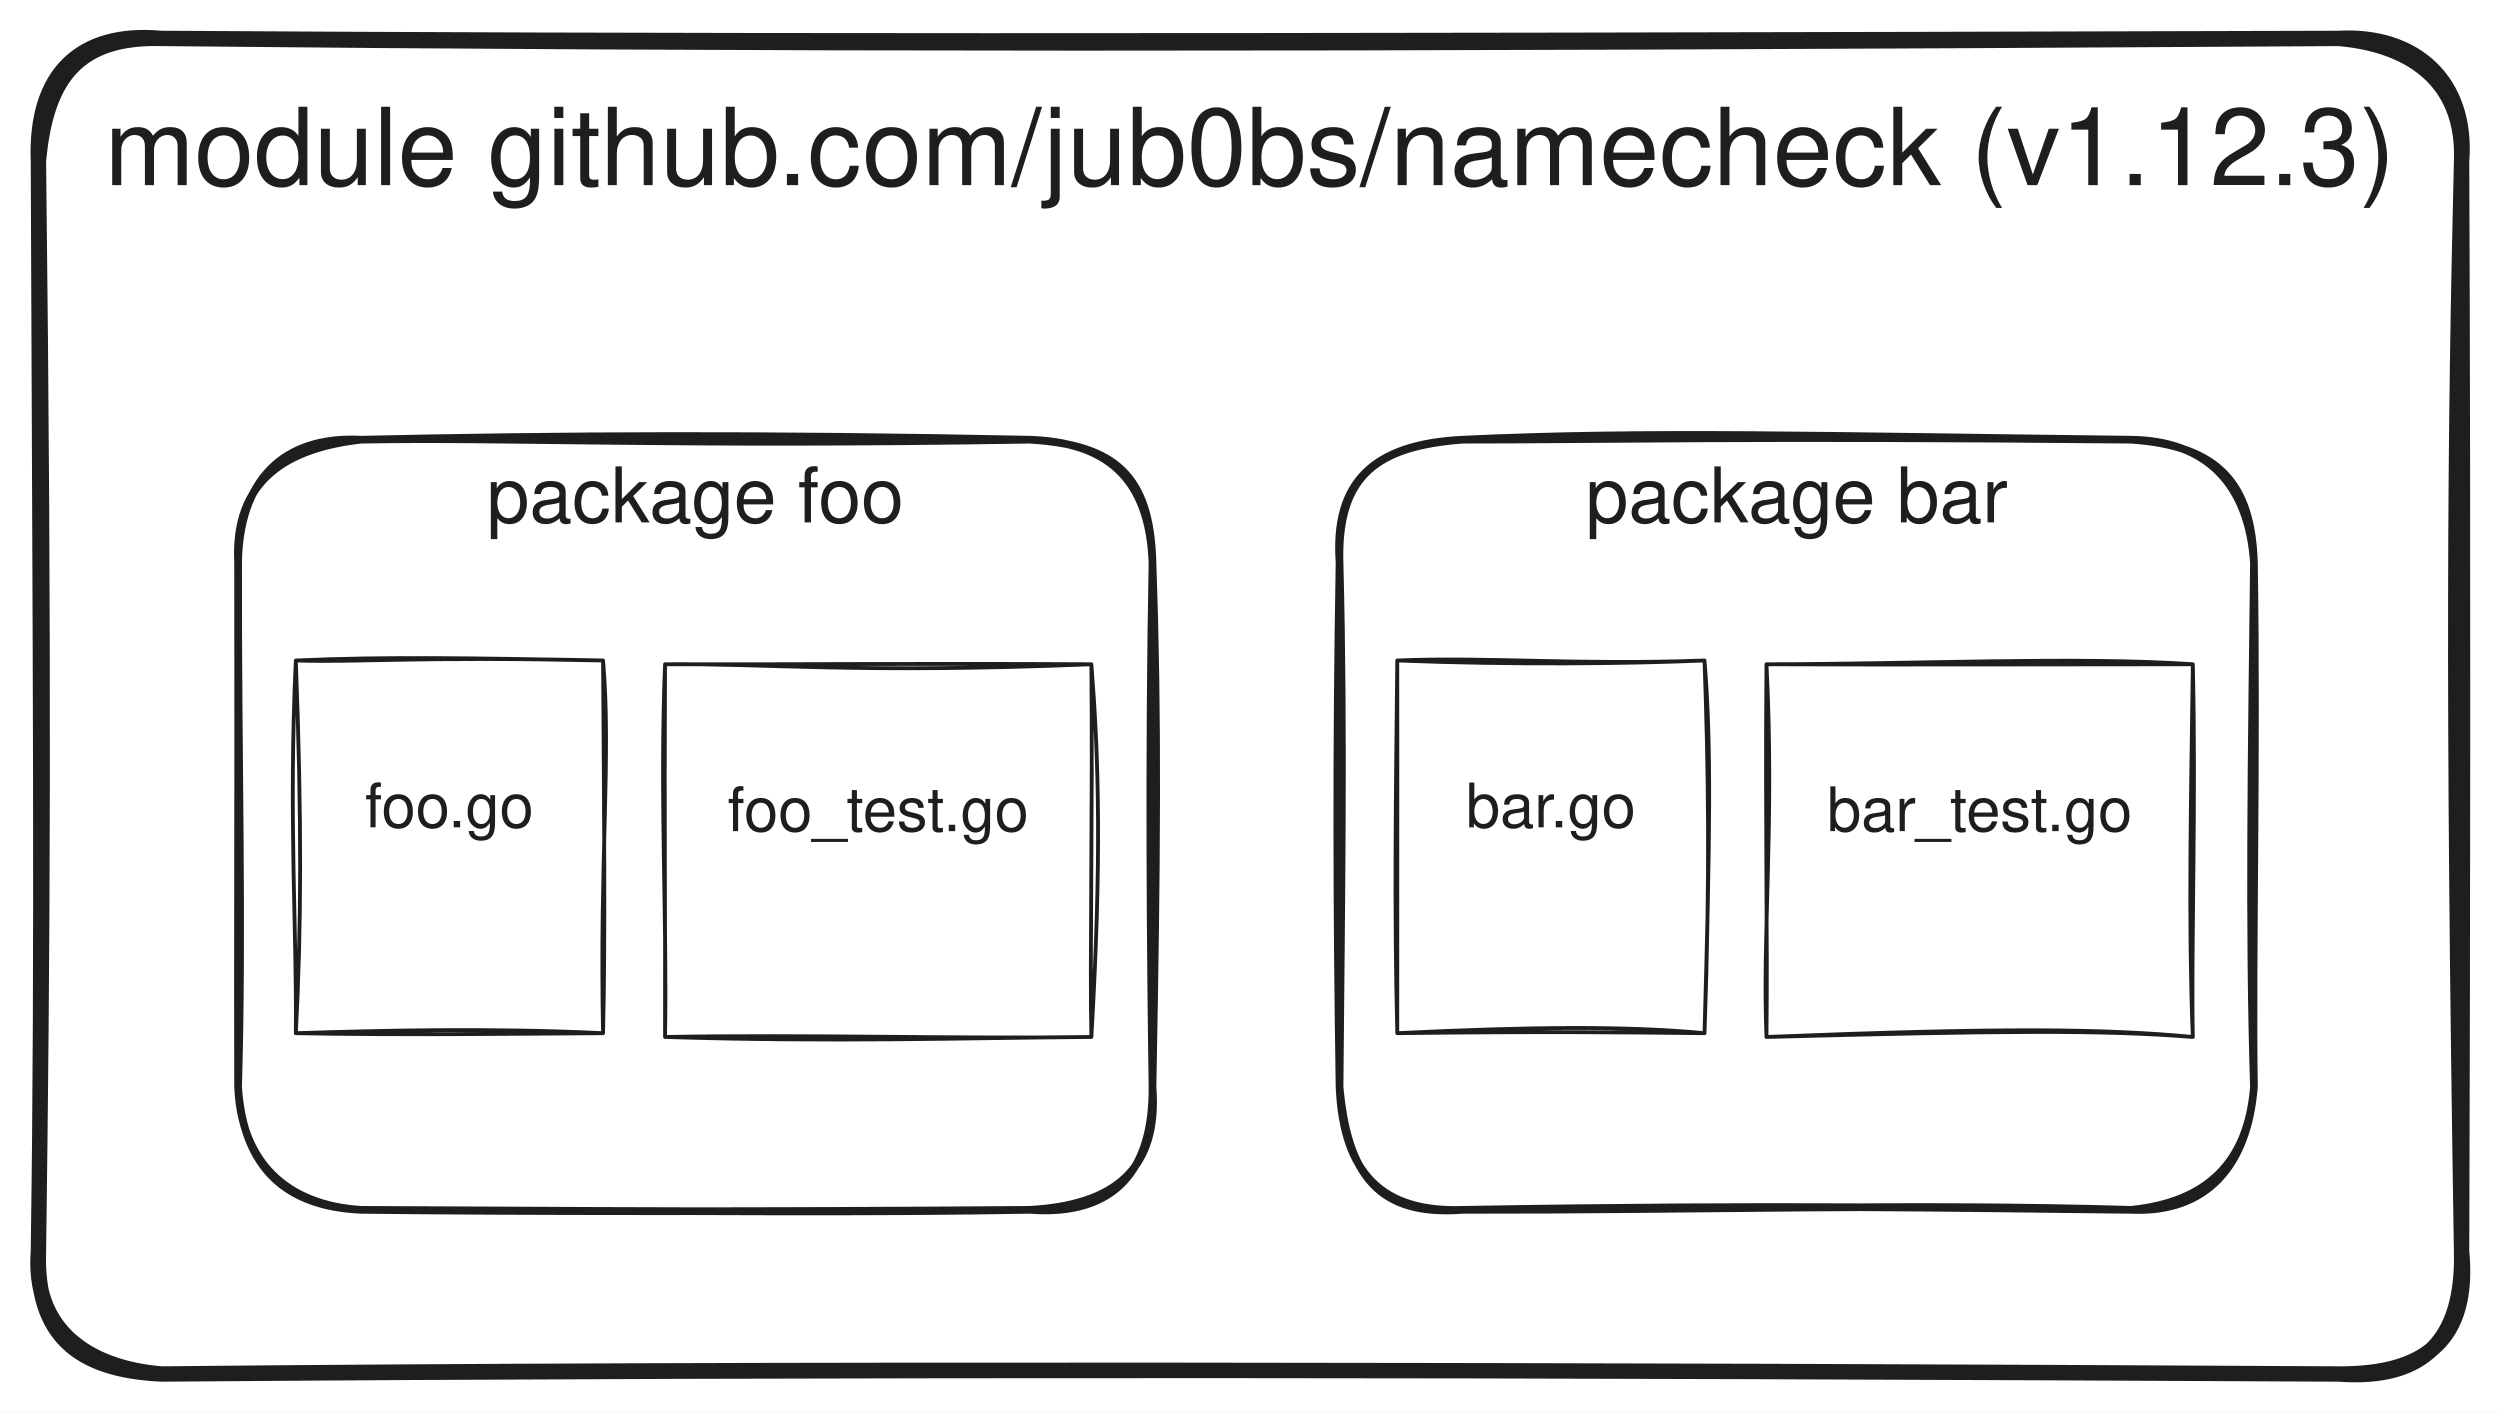
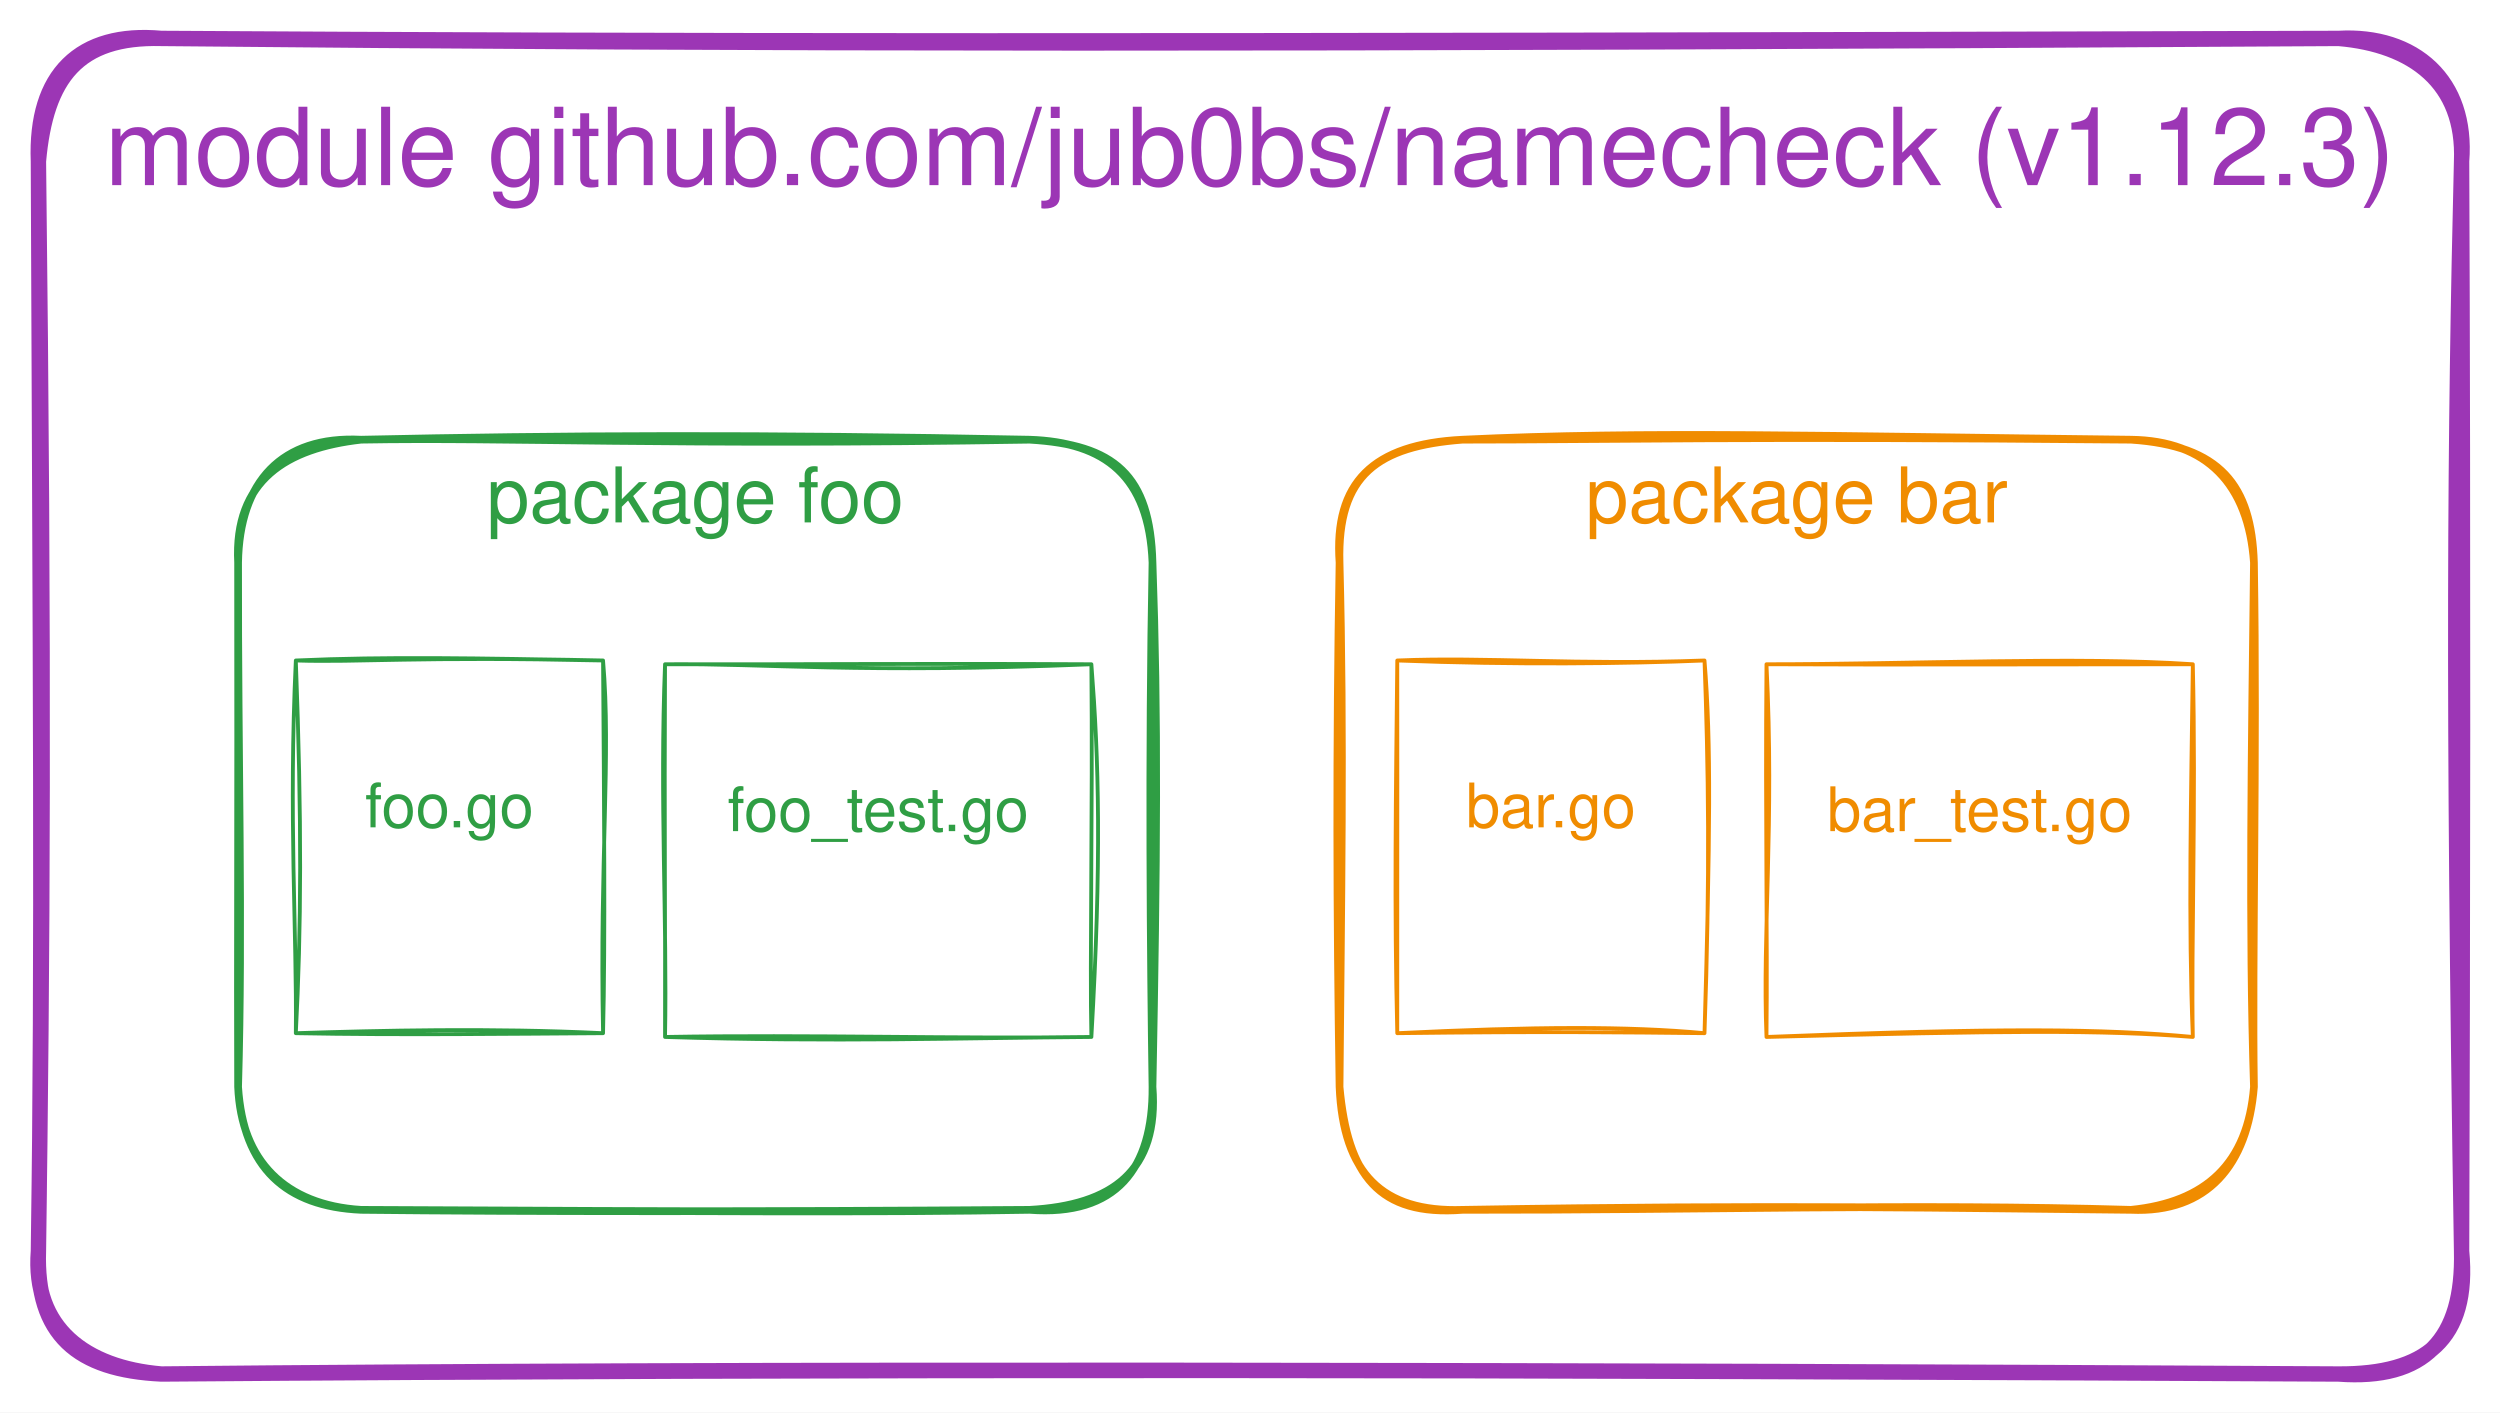
<svg xmlns="http://www.w3.org/2000/svg" version="1.1" viewBox="0 0 650.649 367.602" width="1301.298" height="735.204">
  <defs>
    <style class="style-fonts">
      @font-face {
        font-family: "Virgil";
        src: url("https://excalidraw.com/Virgil.woff2");
      }
      @font-face {
        font-family: "Cascadia";
        src: url("https://excalidraw.com/Cascadia.woff2");
      }
      @font-face {
        font-family: "Assistant";
        src: url("https://excalidraw.com/Assistant-Regular.woff2");
      }
    </style>
  </defs>
  <rect x="0" y="0" width="650.649" height="367.602" fill="#ffffff" />
  <g stroke-linecap="round" transform="translate(61.96814 114.433) rotate(0 118.9882 100.2176)">
-     <path d="M32 0 C70.14 -0.69, 111.63 1.52, 205.98 0 M32 0 C83.37 -1.14, 136.58 -1.4, 205.98 0 M205.98 0 C228.06 1.3, 237.39 9.08, 237.98 32 M205.98 0 C225.53 0.65, 237.1 9.42, 237.98 32 M237.98 32 C237 82.76, 237.49 134.93, 237.98 168.44 M237.98 32 C239.4 71.93, 239.11 109.42, 237.98 168.44 M237.98 168.44 C239.68 190.26, 227.63 199.27, 205.98 200.44 M237.98 168.44 C238.13 189.76, 228.58 202.14, 205.98 200.44 M205.98 200.44 C167.22 201.11, 126.1 200.87, 32 200.44 M205.98 200.44 C138.28 200.93, 72.71 200.9, 32 200.44 M32 200.44 C12.4 199.57, 1.37 189.53, 0 168.44 M32 200.44 C12.25 199.21, 0.79 187.63, 0 168.44 M0 168.44 C-0.13 135.77, 0.11 102.15, 0 32 M0 168.44 C1.23 125.98, -0.09 83.34, 0 32 M0 32 C0.34 10.85, 11.34 -1.04, 32 0 M0 32 C-1.1 10.49, 12.66 2.2, 32 0" stroke="#1e1e1e" stroke-width="2" fill="none" />
+     <path d="M32 0 C70.14 -0.69, 111.63 1.52, 205.98 0 M32 0 C83.37 -1.14, 136.58 -1.4, 205.98 0 M205.98 0 C228.06 1.3, 237.39 9.08, 237.98 32 M205.98 0 C225.53 0.65, 237.1 9.42, 237.98 32 M237.98 32 C237 82.76, 237.49 134.93, 237.98 168.44 M237.98 32 C239.4 71.93, 239.11 109.42, 237.98 168.44 M237.98 168.44 C239.68 190.26, 227.63 199.27, 205.98 200.44 M237.98 168.44 C238.13 189.76, 228.58 202.14, 205.98 200.44 M205.98 200.44 C167.22 201.11, 126.1 200.87, 32 200.44 M205.98 200.44 C138.28 200.93, 72.71 200.9, 32 200.44 M32 200.44 C12.4 199.57, 1.37 189.53, 0 168.44 M32 200.44 C12.25 199.21, 0.79 187.63, 0 168.44 M0 168.44 C-0.13 135.77, 0.11 102.15, 0 32 M0 168.44 C1.23 125.98, -0.09 83.34, 0 32 M0 32 C0.34 10.85, 11.34 -1.04, 32 0 M0 32 C-1.1 10.49, 12.66 2.2, 32 0" stroke="#2f9e44" stroke-width="2" fill="none" />
  </g>
  <g stroke-linecap="round" transform="translate(76.99048 171.8984) rotate(0 39.9782 48.49943)">
-     <path d="M0 0 C16.37 0.54, 31.35 -1.09, 79.96 0 M0 0 C23.71 -1.06, 47.13 -0.59, 79.96 0 M79.96 0 C82.11 25.07, 79.03 51.29, 79.96 97 M79.96 0 C80.21 36.48, 80.57 72.74, 79.96 97 M79.96 97 C55.87 97.15, 27.24 97.52, 0 97 M79.96 97 C50.55 95.59, 22.1 96.31, 0 97 M0 97 C0.29 70.39, -1.91 40.93, 0 0 M0 97 C1.43 69.82, 1.57 41.81, 0 0" stroke="#1e1e1e" stroke-width="1" fill="none" />
+     <path d="M0 0 C16.37 0.54, 31.35 -1.09, 79.96 0 M0 0 C23.71 -1.06, 47.13 -0.59, 79.96 0 M79.96 0 C82.11 25.07, 79.03 51.29, 79.96 97 M79.96 0 C80.21 36.48, 80.57 72.74, 79.96 97 M79.96 97 C55.87 97.15, 27.24 97.52, 0 97 M79.96 97 C50.55 95.59, 22.1 96.31, 0 97 M0 97 C0.29 70.39, -1.91 40.93, 0 0 M0 97 C1.43 69.82, 1.57 41.81, 0 0" stroke="#2f9e44" stroke-width="1" fill="none" />
  </g>
  <g transform="translate(94.72649 211.1979) rotate(0 22.24219 9.2)">
-     <text x="22.242" y="0" font-family="Helvetica, Segoe UI Emoji" font-size="16px" fill="#1e1e1e" text-anchor="middle" style="white-space: pre;" direction="ltr" dominant-baseline="text-before-edge">foo.go</text>
+     <text x="22.242" y="0" font-family="Helvetica, Segoe UI Emoji" font-size="16px" fill="#2f9e44" text-anchor="middle" style="white-space: pre;" direction="ltr" dominant-baseline="text-before-edge">foo.go</text>
  </g>
  <g transform="translate(126.4691 130.8057) rotate(0 54.4873 11.5)">
-     <text x="54.487" y="0" font-family="Helvetica, Segoe UI Emoji" font-size="20px" fill="#1e1e1e" text-anchor="middle" style="white-space: pre;" direction="ltr" dominant-baseline="text-before-edge">package foo</text>
+     <text x="54.487" y="0" font-family="Helvetica, Segoe UI Emoji" font-size="20px" fill="#2f9e44" text-anchor="middle" style="white-space: pre;" direction="ltr" dominant-baseline="text-before-edge">package foo</text>
  </g>
  <g stroke-linecap="round" transform="translate(173.0814 172.8783) rotate(0 55.47923 48.49943)">
-     <path d="M0 0 C26.71 -0.26, 50.03 2.47, 110.96 0 M0 0 C32.67 0.09, 65.23 -0.25, 110.96 0 M110.96 0 C112.92 24.9, 113.62 50.94, 110.96 97 M110.96 0 C111.33 37.91, 110.51 77.7, 110.96 97 M110.96 97 C76 97.53, 37.78 96.33, 0 97 M110.96 97 C77.04 97.25, 44.14 98.38, 0 97 M0 97 C0.57 66.92, -1.4 35.42, 0 0 M0 97 C0.1 69.32, -0.21 40.53, 0 0" stroke="#1e1e1e" stroke-width="1" fill="none" />
+     <path d="M0 0 C26.71 -0.26, 50.03 2.47, 110.96 0 M0 0 C32.67 0.09, 65.23 -0.25, 110.96 0 M110.96 0 C112.92 24.9, 113.62 50.94, 110.96 97 M110.96 0 C111.33 37.91, 110.51 77.7, 110.96 97 M110.96 97 C76 97.53, 37.78 96.33, 0 97 M110.96 97 C77.04 97.25, 44.14 98.38, 0 97 M0 97 C0.57 66.92, -1.4 35.42, 0 0 M0 97 C0.1 69.32, -0.21 40.53, 0 0" stroke="#2f9e44" stroke-width="1" fill="none" />
  </g>
  <g transform="translate(188.9747 212.1777) rotate(0 39.58594 9.2)">
-     <text x="39.586" y="0" font-family="Helvetica, Segoe UI Emoji" font-size="16px" fill="#1e1e1e" text-anchor="middle" style="white-space: pre;" direction="ltr" dominant-baseline="text-before-edge">foo_test.go</text>
+     <text x="39.586" y="0" font-family="Helvetica, Segoe UI Emoji" font-size="16px" fill="#2f9e44" text-anchor="middle" style="white-space: pre;" direction="ltr" dominant-baseline="text-before-edge">foo_test.go</text>
  </g>
  <g stroke-linecap="round" transform="translate(348.63 114.433) rotate(0 118.9882 100.2176)">
-     <path d="M32 0 C67.33 0, 105.54 -0.94, 205.98 0 M32 0 C79.59 -2.27, 126.66 -0.91, 205.98 0 M205.98 0 C225.65 0.24, 236.56 11.58, 237.98 32 M205.98 0 C229.26 1.56, 237.34 11.82, 237.98 32 M237.98 32 C238.78 82.84, 237.47 134.07, 237.98 168.44 M237.98 32 C237.4 80.63, 236.64 126.83, 237.98 168.44 M237.98 168.44 C236.34 188.82, 225.87 201.33, 205.98 200.44 M237.98 168.44 C236.38 188.44, 225.43 198.49, 205.98 200.44 M205.98 200.44 C149.22 198.77, 94.6 200.52, 32 200.44 M205.98 200.44 C160.84 200.01, 115.36 199.03, 32 200.44 M32 200.44 C11.01 201.15, 0.95 190.89, 0 168.44 M32 200.44 C10.19 202.12, 2.09 191.47, 0 168.44 M0 168.44 C0.39 120.99, 1.17 77.41, 0 32 M0 168.44 C-0.7 123.55, -0.85 80.31, 0 32 M0 32 C-0.65 8.99, 10.06 1.69, 32 0 M0 32 C-1.48 11.17, 8.62 1.16, 32 0" stroke="#1e1e1e" stroke-width="2" fill="none" />
+     <path d="M32 0 C67.33 0, 105.54 -0.94, 205.98 0 M32 0 C79.59 -2.27, 126.66 -0.91, 205.98 0 M205.98 0 C225.65 0.24, 236.56 11.58, 237.98 32 M205.98 0 C229.26 1.56, 237.34 11.82, 237.98 32 M237.98 32 C238.78 82.84, 237.47 134.07, 237.98 168.44 M237.98 32 C237.4 80.63, 236.64 126.83, 237.98 168.44 M237.98 168.44 C236.34 188.82, 225.87 201.33, 205.98 200.44 M237.98 168.44 C236.38 188.44, 225.43 198.49, 205.98 200.44 M205.98 200.44 C149.22 198.77, 94.6 200.52, 32 200.44 M205.98 200.44 C160.84 200.01, 115.36 199.03, 32 200.44 M32 200.44 C11.01 201.15, 0.95 190.89, 0 168.44 M32 200.44 C10.19 202.12, 2.09 191.47, 0 168.44 M0 168.44 C0.39 120.99, 1.17 77.41, 0 32 M0 168.44 C-0.7 123.55, -0.85 80.31, 0 32 M0 32 C-0.65 8.99, 10.06 1.69, 32 0 M0 32 C-1.48 11.17, 8.62 1.16, 32 0" stroke="#f08c00" stroke-width="2" fill="none" />
  </g>
  <g stroke-linecap="round" transform="translate(363.6523 171.8984) rotate(0 39.9782 48.49943)">
-     <path d="M0 0 C23.34 -0.98, 46.74 1.23, 79.96 0 M0 0 C30.48 1.18, 59.72 0.84, 79.96 0 M79.96 0 C81.75 21.66, 81.4 45.79, 79.96 97 M79.96 0 C80.94 27.46, 81.44 55.73, 79.96 97 M79.96 97 C60.06 95.12, 35.32 95.27, 0 97 M79.96 97 C59.06 96.78, 38.73 96.51, 0 97 M0 97 C-0.81 64.35, -0.37 35.4, 0 0 M0 97 C-0.04 72.44, 0.06 46.05, 0 0" stroke="#1e1e1e" stroke-width="1" fill="none" />
+     <path d="M0 0 C23.34 -0.98, 46.74 1.23, 79.96 0 M0 0 C30.48 1.18, 59.72 0.84, 79.96 0 M79.96 0 C81.75 21.66, 81.4 45.79, 79.96 97 M79.96 0 C80.94 27.46, 81.44 55.73, 79.96 97 M79.96 97 C60.06 95.12, 35.32 95.27, 0 97 M79.96 97 C59.06 96.78, 38.73 96.51, 0 97 M0 97 C-0.81 64.35, -0.37 35.4, 0 0 M0 97 C-0.04 72.44, 0.06 46.05, 0 0" stroke="#f08c00" stroke-width="1" fill="none" />
  </g>
  <g transform="translate(381.3844 211.1979) rotate(0 22.24609 9.2)">
-     <text x="22.246" y="0" font-family="Helvetica, Segoe UI Emoji" font-size="16px" fill="#1e1e1e" text-anchor="middle" style="white-space: pre;" direction="ltr" dominant-baseline="text-before-edge">bar.go</text>
+     <text x="22.246" y="0" font-family="Helvetica, Segoe UI Emoji" font-size="16px" fill="#f08c00" text-anchor="middle" style="white-space: pre;" direction="ltr" dominant-baseline="text-before-edge">bar.go</text>
  </g>
  <g transform="translate(412.5792 130.8057) rotate(0 55.03906 11.5)">
-     <text x="55.039" y="0" font-family="Helvetica, Segoe UI Emoji" font-size="20px" fill="#1e1e1e" text-anchor="middle" style="white-space: pre;" direction="ltr" dominant-baseline="text-before-edge">package bar</text>
+     <text x="55.039" y="0" font-family="Helvetica, Segoe UI Emoji" font-size="20px" fill="#f08c00" text-anchor="middle" style="white-space: pre;" direction="ltr" dominant-baseline="text-before-edge">package bar</text>
  </g>
  <g stroke-linecap="round" transform="translate(459.7433 172.8783) rotate(0 55.47923 48.49943)">
-     <path d="M0 0 C38.17 0, 80.85 -2.06, 110.96 0 M0 0 C35.45 0.17, 68.92 0, 110.96 0 M110.96 0 C111.82 36.32, 110.51 73.02, 110.96 97 M110.96 0 C110.51 34.78, 109.75 67.14, 110.96 97 M110.96 97 C87.62 94.82, 61.34 94.57, 0 97 M110.96 97 C87.23 95.15, 62.21 95.37, 0 97 M0 97 C-1.11 69.73, 2.09 41.78, 0 0 M0 97 C0.31 69.57, -0.37 41.76, 0 0" stroke="#1e1e1e" stroke-width="1" fill="none" />
+     <path d="M0 0 C38.17 0, 80.85 -2.06, 110.96 0 M0 0 C35.45 0.17, 68.92 0, 110.96 0 M110.96 0 C111.82 36.32, 110.51 73.02, 110.96 97 M110.96 0 C110.51 34.78, 109.75 67.14, 110.96 97 M110.96 97 C87.62 94.82, 61.34 94.57, 0 97 M110.96 97 C87.23 95.15, 62.21 95.37, 0 97 M0 97 C-1.11 69.73, 2.09 41.78, 0 0 M0 97 C0.31 69.57, -0.37 41.76, 0 0" stroke="#f08c00" stroke-width="1" fill="none" />
  </g>
  <g transform="translate(475.1952 212.1777) rotate(0 40.02734 9.2)">
-     <text x="40.027" y="0" font-family="Helvetica, Segoe UI Emoji" font-size="16px" fill="#1e1e1e" text-anchor="middle" style="white-space: pre;" direction="ltr" dominant-baseline="text-before-edge">bar_test.go</text>
+     <text x="40.027" y="0" font-family="Helvetica, Segoe UI Emoji" font-size="16px" fill="#f08c00" text-anchor="middle" style="white-space: pre;" direction="ltr" dominant-baseline="text-before-edge">bar_test.go</text>
  </g>
  <g stroke-linecap="round" transform="translate(10 10) rotate(0 315.3246 173.8011)">
-     <path d="M32 0 C181.32 1.51, 330.48 1.65, 598.65 0 M32 0 C159.92 0.8, 287.84 0.89, 598.65 0 M598.65 0 C618.35 -1.13, 632.32 10.97, 630.65 32 M598.65 0 C617.8 1.63, 631.49 11.46, 630.65 32 M630.65 32 C628.95 101.95, 628.32 169.87, 630.65 315.6 M630.65 32 C631.06 131.89, 630.92 231.98, 630.65 315.6 M630.65 315.6 C631.2 338.63, 620.96 349.26, 598.65 347.6 M630.65 315.6 C632.85 338.68, 621.16 347.72, 598.65 347.6 M598.65 347.6 C390.68 346.55, 182.12 346.07, 32 347.6 M598.65 347.6 C402.53 346.51, 207.26 346.22, 32 347.6 M32 347.6 C12.27 345.93, -1.59 335.62, 0 315.6 M32 347.6 C10.05 346.57, -0.69 337.39, 0 315.6 M0 315.6 C1.03 240.27, 1.56 163.39, 0 32 M0 315.6 C1.14 237.64, 0.47 160.63, 0 32 M0 32 C-0.88 9.3, 10.82 -1.92, 32 0 M0 32 C1.94 10.18, 10.29 -0.55, 32 0" stroke="#1e1e1e" stroke-width="4" fill="none" />
+     <path d="M32 0 C181.32 1.51, 330.48 1.65, 598.65 0 M32 0 C159.92 0.8, 287.84 0.89, 598.65 0 M598.65 0 C618.35 -1.13, 632.32 10.97, 630.65 32 M598.65 0 C617.8 1.63, 631.49 11.46, 630.65 32 M630.65 32 C628.95 101.95, 628.32 169.87, 630.65 315.6 M630.65 32 C631.06 131.89, 630.92 231.98, 630.65 315.6 M630.65 315.6 C631.2 338.63, 620.96 349.26, 598.65 347.6 M630.65 315.6 C632.85 338.68, 621.16 347.72, 598.65 347.6 M598.65 347.6 C390.68 346.55, 182.12 346.07, 32 347.6 M598.65 347.6 C402.53 346.51, 207.26 346.22, 32 347.6 M32 347.6 C12.27 345.93, -1.59 335.62, 0 315.6 M32 347.6 C10.05 346.57, -0.69 337.39, 0 315.6 M0 315.6 C1.03 240.27, 1.56 163.39, 0 32 M0 315.6 C1.14 237.64, 0.47 160.63, 0 32 M0 32 C-0.88 9.3, 10.82 -1.92, 32 0 M0 32 C1.94 10.18, 10.29 -0.55, 32 0" stroke="#9c36b5" stroke-width="4" fill="none" />
  </g>
  <g transform="translate(27.27084 40.95045) rotate(0 298.0537 16.1)">
-     <text x="298.054" y="0" font-family="Helvetica, Segoe UI Emoji" font-size="28px" fill="#1e1e1e" text-anchor="middle" style="white-space: pre;" direction="ltr" dominant-baseline="text-before-edge">module github.com/jub0bs/namecheck (v1.12.3)</text>
+     <text x="298.054" y="0" font-family="Helvetica, Segoe UI Emoji" font-size="28px" fill="#9c36b5" text-anchor="middle" style="white-space: pre;" direction="ltr" dominant-baseline="text-before-edge">module github.com/jub0bs/namecheck (v1.12.3)</text>
  </g>
</svg>
